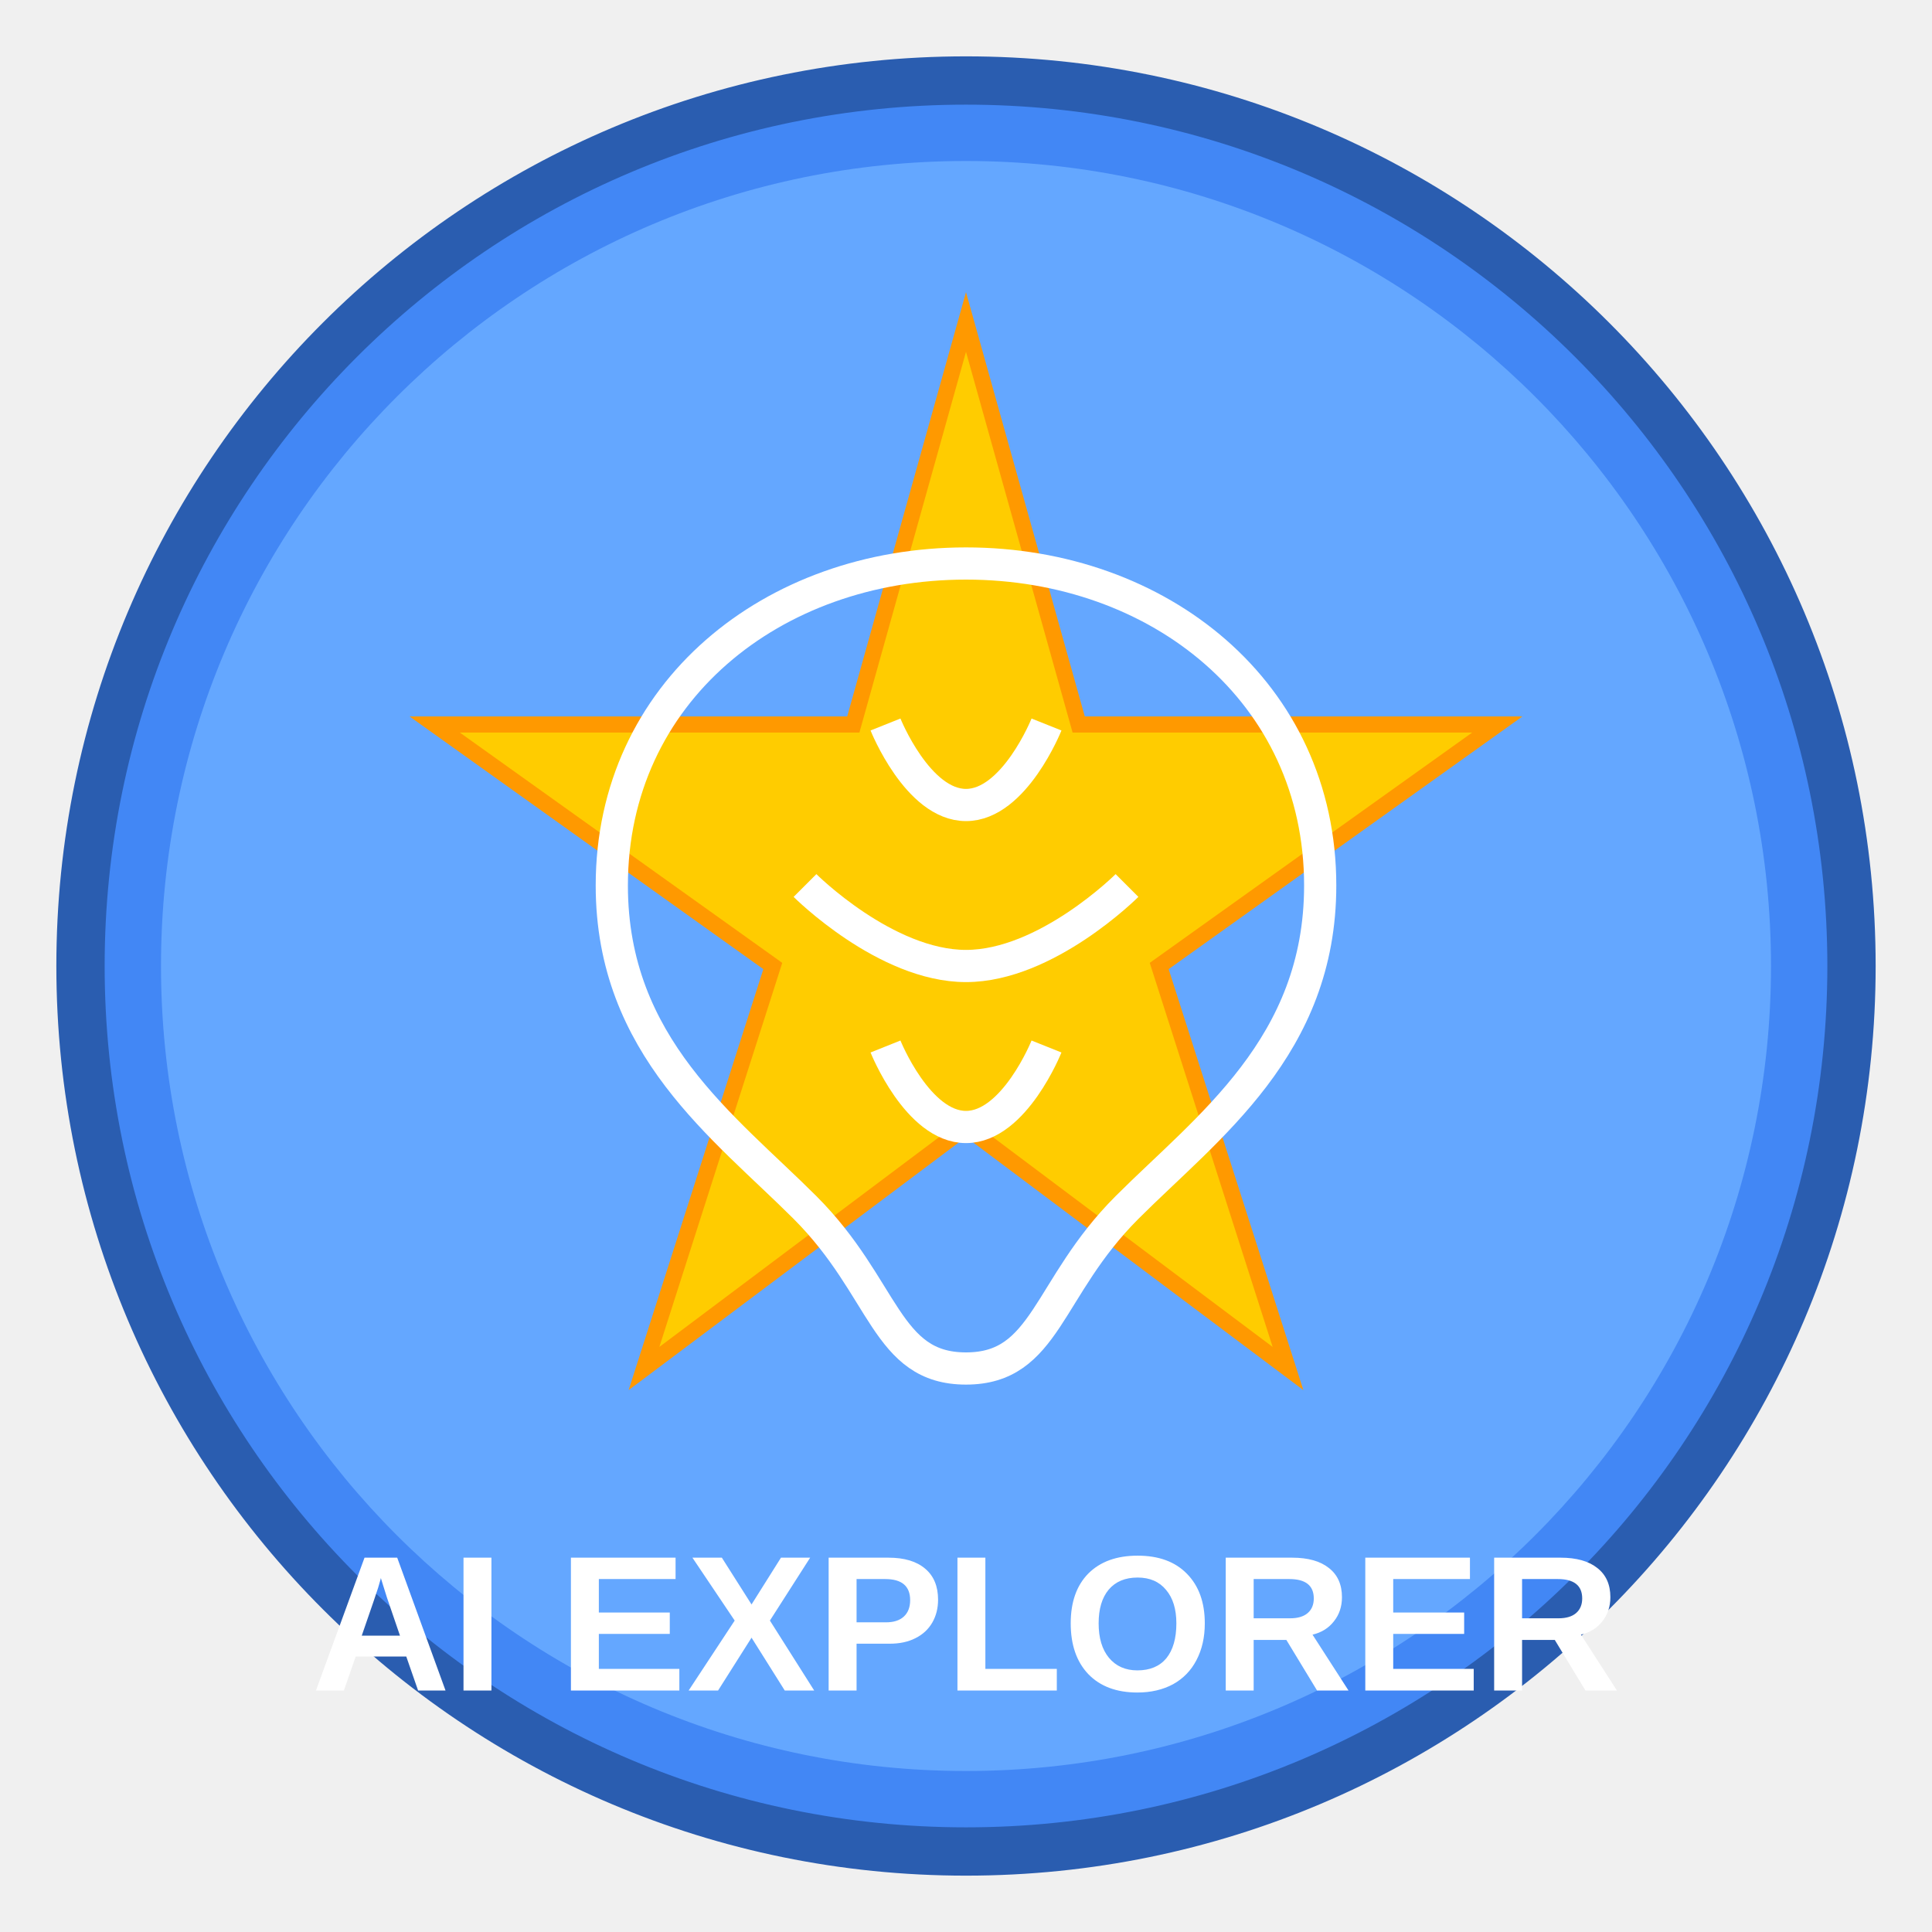
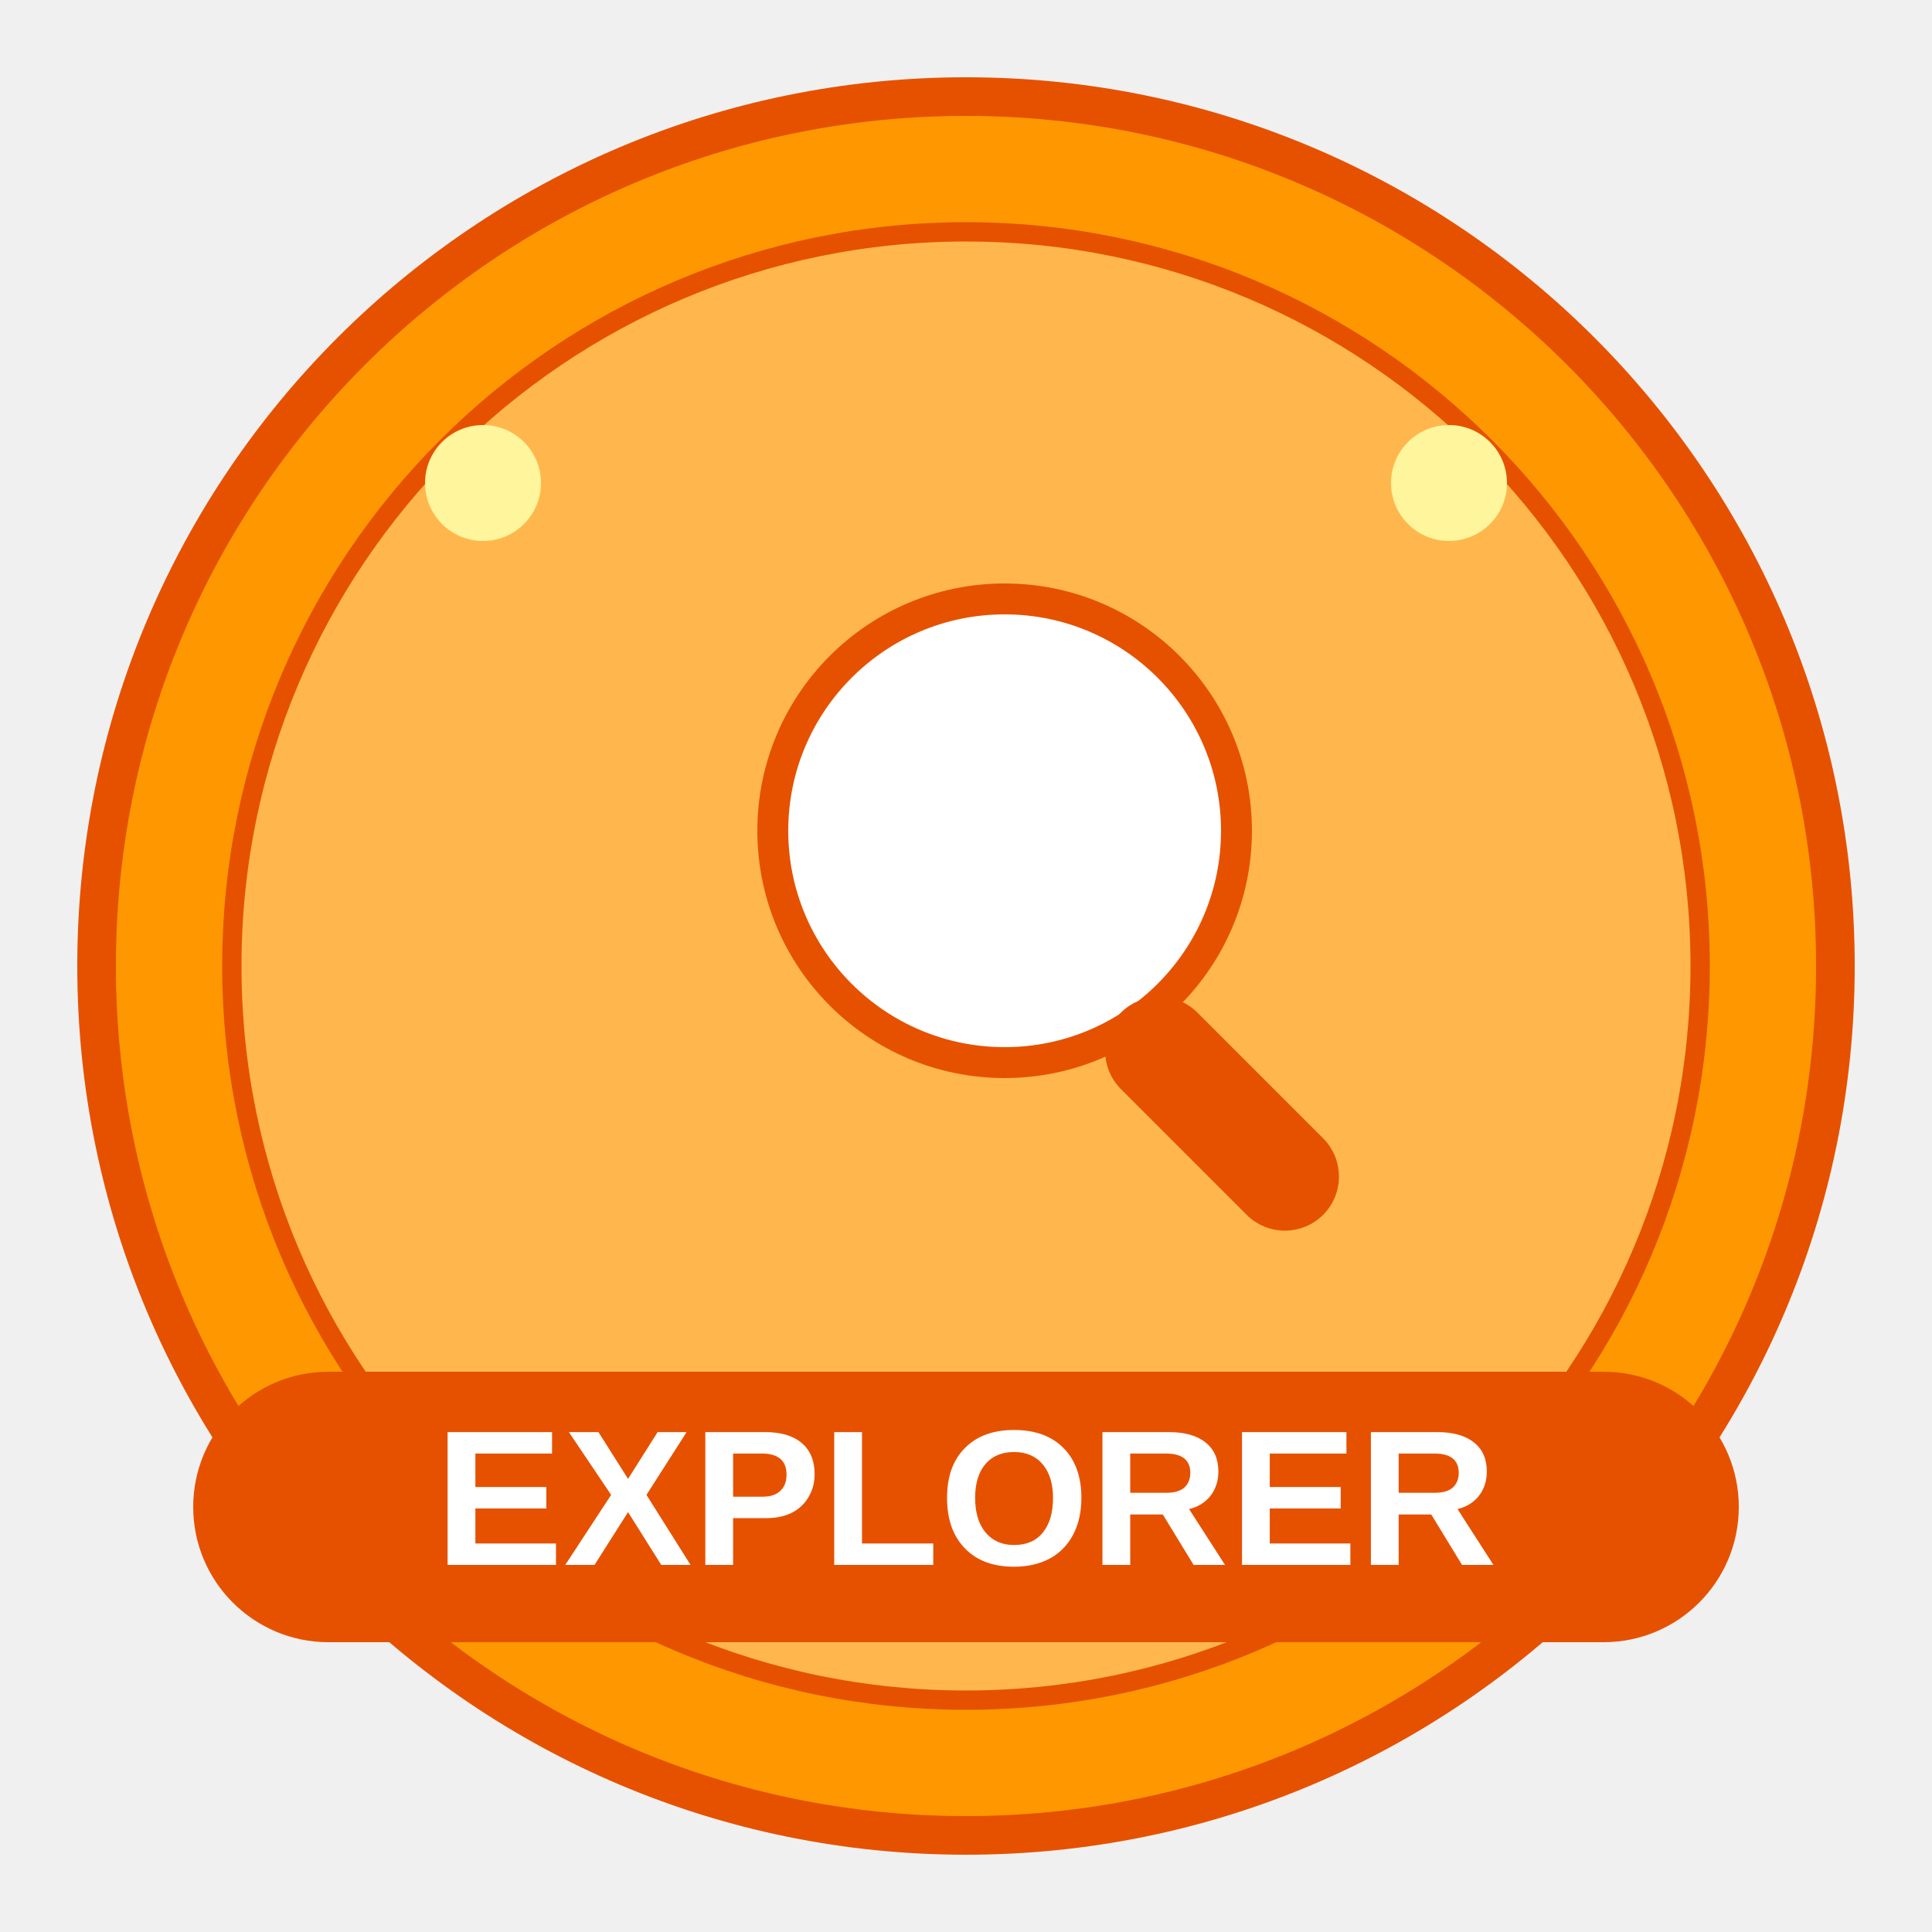
- <svg xmlns="http://www.w3.org/2000/svg" width="120" height="120">
-   <circle cx="60" cy="60" r="55" fill="#4287f5" stroke="#2a5db0" stroke-width="3" />
-   <circle cx="60" cy="60" r="50" fill="#64a7ff" stroke="none" />
-   <polygon points="60,20 67,45 93,45 72,60 80,85 60,70 40,85 48,60 27,45 53,45" fill="#ffcc00" stroke="#ff9900" stroke-width="1" />
-   <text x="60" y="105" font-family="Arial, sans-serif" font-size="12" font-weight="bold" text-anchor="middle" fill="white">AI EXPLORER</text>
-   <path d="M60,35 C48,35 38,43 38,55 C38,65 45,70 50,75 C55,80 55,85 60,85 C65,85 65,80 70,75 C75,70 82,65 82,55 C82,43 72,35 60,35 Z" fill="none" stroke="white" stroke-width="2" />
-   <path d="M50,55 C50,55 55,60 60,60 C65,60 70,55 70,55" fill="none" stroke="white" stroke-width="2" />
-   <path d="M55,45 C55,45 57,50 60,50 C63,50 65,45 65,45" fill="none" stroke="white" stroke-width="2" />
-   <path d="M55,65 C55,65 57,70 60,70 C63,70 65,65 65,65" fill="none" stroke="white" stroke-width="2" />
+ <svg xmlns="http://www.w3.org/2000/svg" width="100" height="100" viewBox="0 0 100 100">
+   <circle cx="50" cy="50" r="45" fill="#FF9800" stroke="#E65100" stroke-width="2" />
+   <circle cx="50" cy="50" r="38" fill="#FFB74D" stroke="#E65100" stroke-width="1" />
+   <g transform="translate(30, 25) scale(0.4)">
+     <circle cx="55" cy="45" r="30" fill="white" stroke="#E65100" stroke-width="4" />
+     <rect x="75" y="65" width="35" height="12" rx="6" ry="6" transform="rotate(45, 75, 65)" fill="#E65100" stroke="#E65100" stroke-width="2" />
+   </g>
+   <g>
+     <circle cx="25" cy="25" r="3" fill="#FFF59D">
+       <animate attributeName="opacity" values="1;0.3;1" dur="2s" repeatCount="indefinite" />
+     </circle>
+     <circle cx="75" cy="25" r="3" fill="#FFF59D">
+       <animate attributeName="opacity" values="1;0.5;1" dur="1.5s" repeatCount="indefinite" />
+     </circle>
+     <circle cx="25" cy="75" r="3" fill="#FFF59D">
+       <animate attributeName="opacity" values="0.5;1;0.5" dur="2.5s" repeatCount="indefinite" />
+     </circle>
+     <circle cx="75" cy="75" r="3" fill="#FFF59D">
+       <animate attributeName="opacity" values="0.3;1;0.3" dur="1.8s" repeatCount="indefinite" />
+     </circle>
+   </g>
+   <path d="M 50,85 L 17,85 A 7,7 0 0 1 17,71 L 83,71 A 7,7 0 0 1 83,85 L 50,85 Z" fill="#E65100" />
+   <text x="50" y="81" font-family="Arial, sans-serif" font-size="10" text-anchor="middle" fill="white" font-weight="bold">EXPLORER</text>
</svg>
